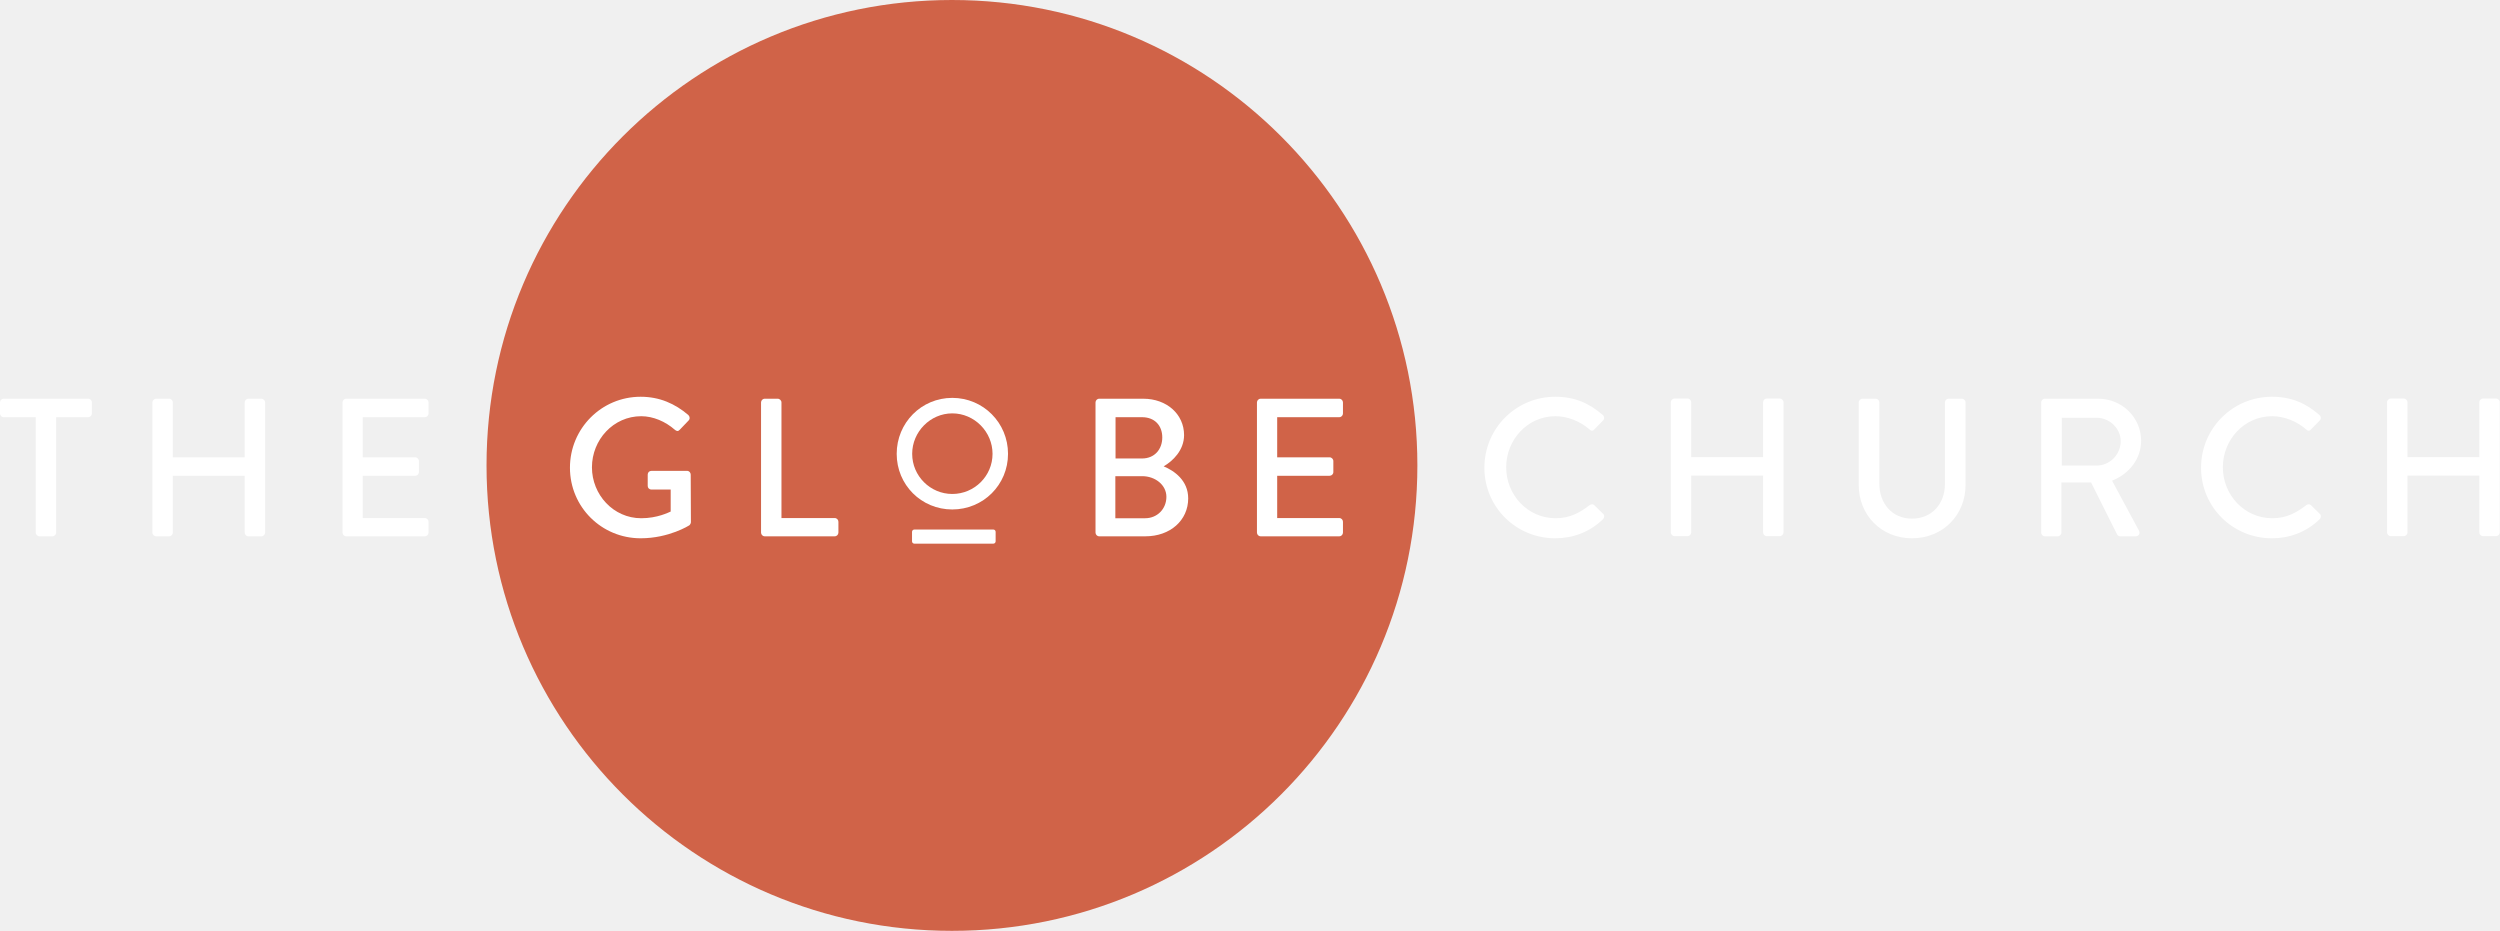
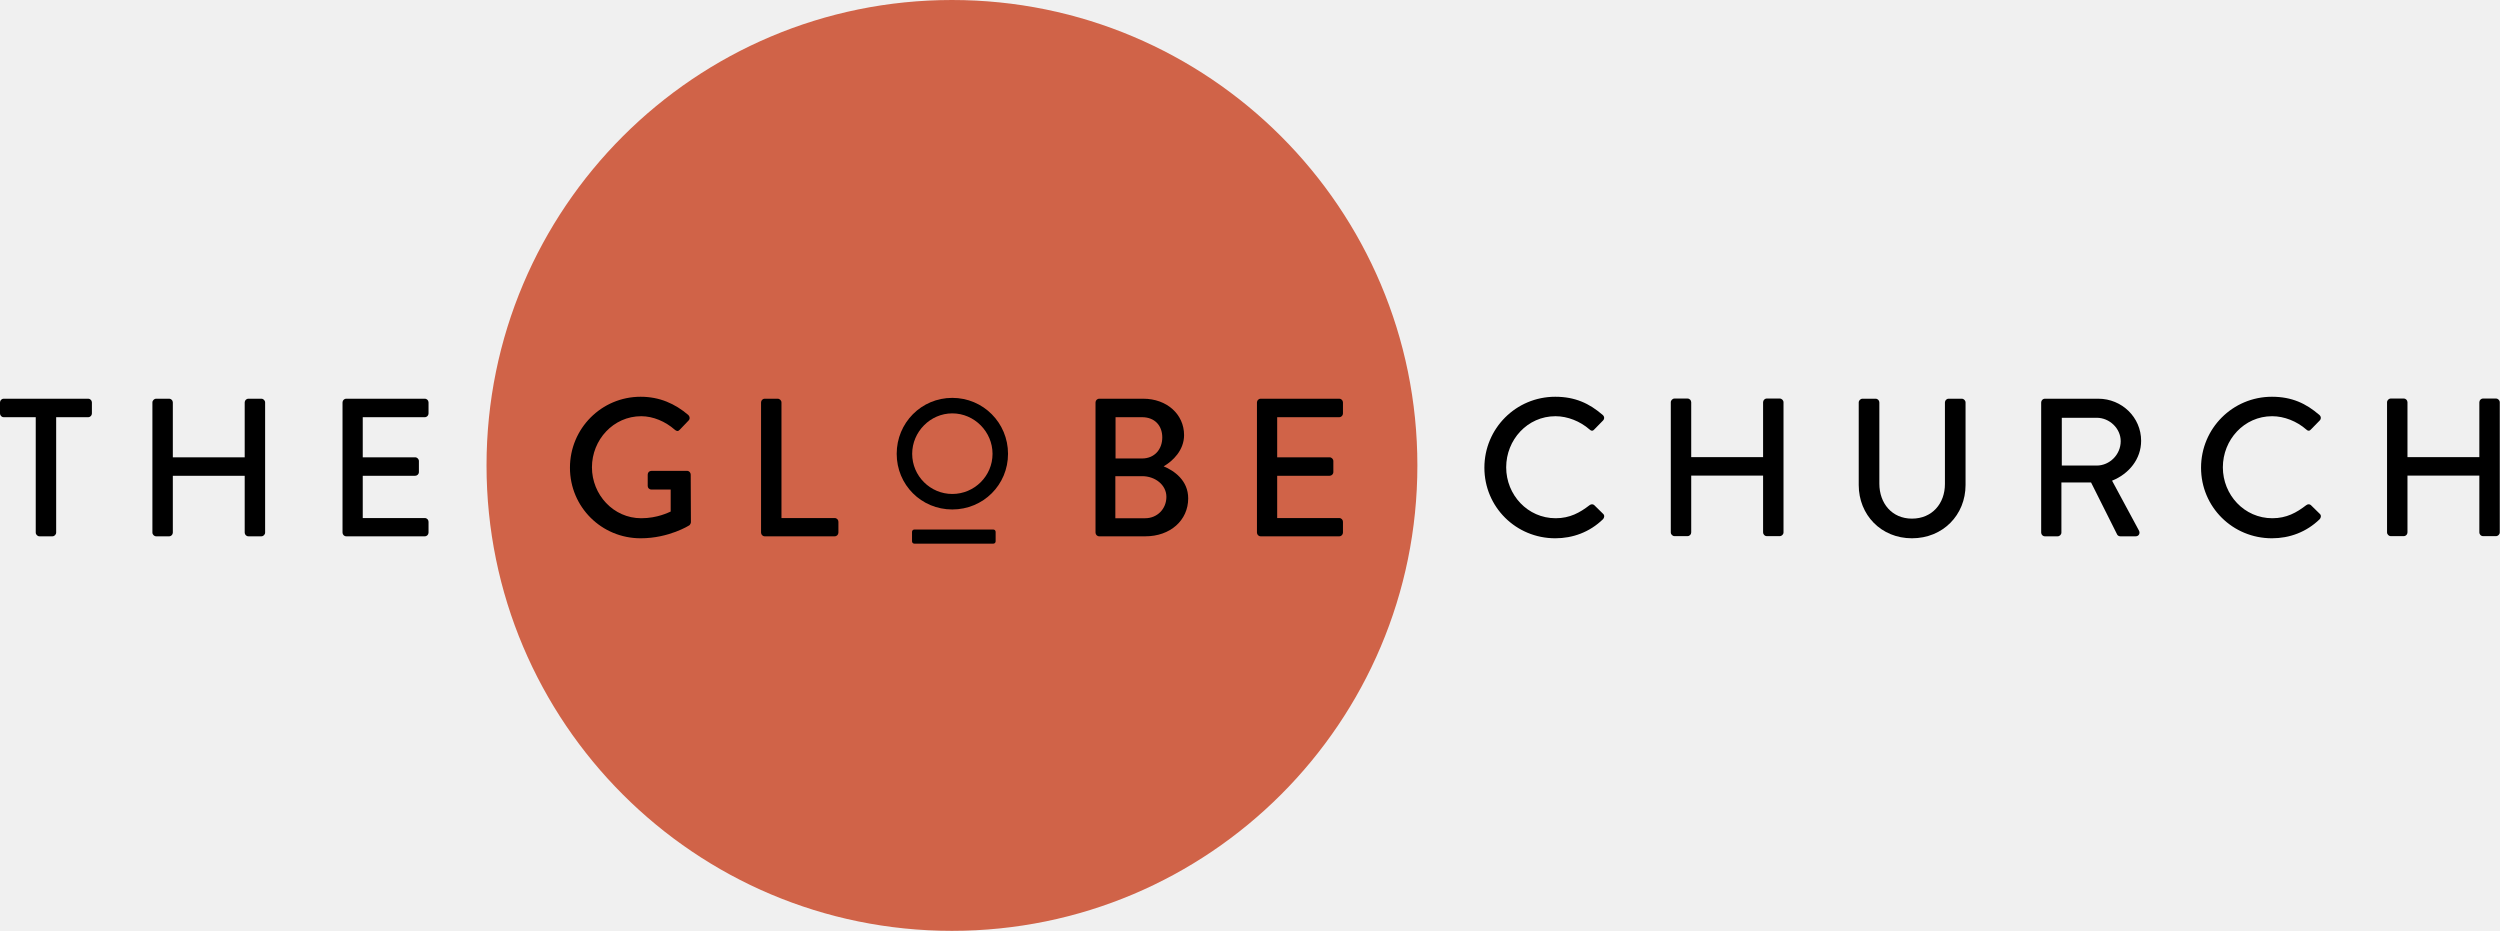
<svg xmlns="http://www.w3.org/2000/svg" width="1880px" height="700px" viewBox="0 0 1880 700" version="1.1">
  <defs />
  <g id="Logo" stroke="none" stroke-width="1" fill="none" fill-rule="evenodd">
    <g id="tgc-logo-long--white">
      <path d="M1065.868,349.996 C1065.868,543.298 909.168,700 715.868,700 C522.571,700 365.868,543.298 365.868,349.996 C365.868,156.702 522.571,0 715.868,0 C909.168,0 1065.868,156.702 1065.868,349.996 Z" id="Circle" fill="#D06348" />
-       <path d="M26.876,313.732 L2.808,313.732 C1.183,313.732 0,312.398 0,310.927 L0,302.65 C0,301.164 1.183,299.836 2.808,299.836 L66.307,299.836 C67.927,299.836 69.107,301.164 69.107,302.65 L69.107,310.927 C69.107,312.398 67.927,313.732 66.307,313.732 L42.234,313.732 L42.234,400.499 C42.234,401.985 40.906,403.311 39.431,403.311 L29.684,403.311 C28.209,403.311 26.876,401.985 26.876,400.499 L26.876,313.732" id="Fill-5" fill="#FFFFFF" />
-       <path d="M114.61,302.65 C114.61,301.164 115.943,299.836 117.418,299.836 L127.165,299.836 C128.785,299.836 129.968,301.164 129.968,302.65 L129.968,343.891 L184.012,343.891 L184.012,302.65 C184.012,301.164 185.195,299.836 186.824,299.836 L196.568,299.836 C198.046,299.836 199.37,301.164 199.37,302.65 L199.37,400.499 C199.37,401.985 198.046,403.311 196.568,403.311 L186.824,403.311 C185.195,403.311 184.012,401.985 184.012,400.499 L184.012,357.785 L129.968,357.785 L129.968,400.499 C129.968,401.985 128.785,403.311 127.165,403.311 L117.418,403.311 C115.943,403.311 114.61,401.985 114.61,400.499 L114.61,302.65" id="Fill-6" fill="#FFFFFF" />
-       <path d="M257.579,302.65 C257.579,301.164 258.759,299.836 260.382,299.836 L319.446,299.836 C321.075,299.836 322.258,301.164 322.258,302.65 L322.258,310.927 C322.258,312.398 321.075,313.732 319.446,313.732 L272.784,313.732 L272.784,343.891 L312.215,343.891 C313.693,343.891 315.018,345.222 315.018,346.693 L315.018,354.973 C315.018,356.601 313.693,357.785 312.215,357.785 L272.784,357.785 L272.784,389.567 L319.446,389.567 C321.075,389.567 322.258,390.896 322.258,392.373 L322.258,400.499 C322.258,401.985 321.075,403.311 319.446,403.311 L260.382,403.311 C258.759,403.311 257.579,401.985 257.579,400.499 L257.579,302.65" id="Fill-7" fill="#FFFFFF" />
-       <path d="M481.765,298.359 C495.94,298.359 507.603,303.529 517.643,312.108 C518.825,313.291 518.976,315.064 517.793,316.248 C515.576,318.612 513.365,320.826 511.145,323.19 C509.965,324.525 508.783,324.374 507.307,323.04 C500.369,316.985 491.213,312.99 482.202,312.99 C461.236,312.99 445.142,330.728 445.142,351.425 C445.142,371.974 461.236,389.712 482.202,389.712 C494.462,389.712 502.876,385.277 504.354,384.688 L504.354,368.13 L489.883,368.13 C488.26,368.13 487.08,366.95 487.08,365.47 L487.08,356.897 C487.08,355.275 488.26,354.091 489.883,354.091 L516.759,354.091 C518.234,354.091 519.416,355.42 519.416,356.897 C519.416,368.722 519.567,380.843 519.567,392.669 C519.567,393.406 518.976,394.587 518.385,395.033 C518.385,395.033 503.172,404.79 481.765,404.79 C452.376,404.79 428.604,381.29 428.604,351.727 C428.604,322.16 452.376,298.359 481.765,298.359" id="Fill-8" fill="#FFFFFF" />
-       <path d="M575.11,299.836 L584.857,299.836 C586.332,299.836 587.665,301.164 587.665,302.65 L587.665,389.567 L627.679,389.567 C629.308,389.567 630.487,390.896 630.487,392.373 L630.487,400.499 C630.487,401.985 629.308,403.311 627.679,403.311 L575.11,403.311 C573.49,403.311 572.307,401.985 572.307,400.499 L572.307,302.65 C572.307,301.164 573.49,299.836 575.11,299.836 Z" id="Fill-9" fill="#FFFFFF" />
-       <path d="M716.118,371.464 C732.763,371.464 746.39,357.944 746.39,341.282 C746.39,324.722 732.763,310.857 716.118,310.857 C699.583,310.857 685.958,324.722 685.958,341.282 C685.958,357.944 699.583,371.464 716.118,371.464 L716.118,371.464 Z M716.118,299.203 C739.403,299.203 758.033,317.968 758.033,341.282 C758.033,364.591 739.403,383.121 716.118,383.121 C692.83,383.121 674.316,364.591 674.316,341.282 C674.316,317.968 692.83,299.203 716.118,299.203 L716.118,299.203 Z" id="Fill-10" fill="#FFFFFF" />
-       <path d="M858.823,344.775 C868.272,344.775 874.036,337.821 874.036,328.952 C874.036,319.941 868.272,313.732 858.823,313.732 L838.889,313.732 L838.889,344.775 L858.823,344.775 L858.823,344.775 Z M861.185,389.712 C870.196,389.712 877.132,382.761 877.132,373.605 C877.132,364.585 868.567,358.08 858.974,358.08 L838.738,358.08 L838.738,389.712 L861.185,389.712 L861.185,389.712 Z M823.829,302.65 C823.829,301.164 825.009,299.836 826.632,299.836 L859.707,299.836 C877.578,299.836 890.423,311.661 890.423,327.18 C890.423,338.564 882.009,346.693 875.065,350.688 C882.896,353.94 893.527,361.188 893.527,374.786 C893.527,391.343 879.94,403.311 861.336,403.311 L826.632,403.311 C825.009,403.311 823.829,401.985 823.829,400.499 L823.829,302.65 L823.829,302.65 Z" id="Fill-11" fill="#FFFFFF" />
-       <path d="M945.23,302.65 C945.23,301.164 946.412,299.836 948.041,299.836 L1007.105,299.836 C1008.728,299.836 1009.908,301.164 1009.908,302.65 L1009.908,310.927 C1009.908,312.398 1008.728,313.732 1007.105,313.732 L960.443,313.732 L960.443,343.891 L999.868,343.891 C1001.344,343.891 1002.677,345.222 1002.677,346.693 L1002.677,354.973 C1002.677,356.601 1001.344,357.785 999.868,357.785 L960.443,357.785 L960.443,389.567 L1007.105,389.567 C1008.728,389.567 1009.908,390.896 1009.908,392.373 L1009.908,400.499 C1009.908,401.985 1008.728,403.311 1007.105,403.311 L948.041,403.311 C946.412,403.311 945.23,401.985 945.23,400.499 L945.23,302.65" id="Fill-12" fill="#FFFFFF" />
-       <path d="M1169.569,298.359 C1184.478,298.359 1195.262,303.384 1205.302,312.108 C1206.629,313.291 1206.629,315.064 1205.447,316.248 L1198.949,322.897 C1197.92,324.223 1196.587,324.223 1195.262,322.897 C1188.318,316.84 1178.866,312.99 1169.711,312.99 C1148.6,312.99 1132.65,330.728 1132.65,351.425 C1132.65,372.119 1148.742,389.712 1169.862,389.712 C1180.64,389.712 1188.173,385.43 1195.262,379.956 C1196.587,378.926 1197.92,379.071 1198.807,379.805 L1205.597,386.46 C1206.78,387.493 1206.484,389.417 1205.447,390.447 C1195.404,400.212 1182.707,404.79 1169.569,404.79 C1140.035,404.79 1116.258,381.29 1116.258,351.727 C1116.258,322.16 1140.035,298.359 1169.569,298.359" id="Fill-13" fill="#FFFFFF" />
-       <path d="M1256.437,302.515 C1256.437,301.029 1257.765,299.701 1259.24,299.701 L1268.993,299.701 C1270.616,299.701 1271.795,301.029 1271.795,302.515 L1271.795,343.756 L1325.842,343.756 L1325.842,302.515 C1325.842,301.029 1327.022,299.701 1328.651,299.701 L1338.389,299.701 C1339.873,299.701 1341.2,301.029 1341.2,302.515 L1341.2,400.364 C1341.2,401.85 1339.873,403.176 1338.389,403.176 L1328.651,403.176 C1327.022,403.176 1325.842,401.85 1325.842,400.364 L1325.842,357.65 L1271.795,357.65 L1271.795,400.364 C1271.795,401.85 1270.616,403.176 1268.993,403.176 L1259.24,403.176 C1257.765,403.176 1256.437,401.85 1256.437,400.364 L1256.437,302.515" id="Fill-14" fill="#FFFFFF" />
-       <path d="M1397.762,302.65 C1397.762,301.164 1399.096,299.836 1400.565,299.836 L1410.463,299.836 C1412.092,299.836 1413.271,301.164 1413.271,302.65 L1413.271,363.697 C1413.271,378.479 1422.723,390.008 1437.779,390.008 C1452.992,390.008 1462.586,378.624 1462.586,363.993 L1462.586,302.65 C1462.586,301.164 1463.768,299.836 1465.394,299.836 L1475.292,299.836 C1476.761,299.836 1478.094,301.164 1478.094,302.65 L1478.094,364.736 C1478.094,387.203 1461.116,404.79 1437.779,404.79 C1414.599,404.79 1397.762,387.203 1397.762,364.736 L1397.762,302.65" id="Fill-15" fill="#FFFFFF" />
-       <path d="M1576.758,350.096 C1586.351,350.096 1594.771,341.964 1594.771,331.766 C1594.771,322.16 1586.351,314.17 1576.758,314.17 L1550.473,314.17 L1550.473,350.096 L1576.758,350.096 L1576.758,350.096 Z M1534.964,302.65 C1534.964,301.164 1536.144,299.836 1537.773,299.836 L1577.937,299.836 C1595.658,299.836 1610.129,313.883 1610.129,331.47 C1610.129,345.071 1601.118,356.305 1588.273,361.475 L1608.508,399.028 C1609.537,400.946 1608.508,403.311 1605.996,403.311 L1594.475,403.311 C1593.295,403.311 1592.409,402.577 1592.113,401.985 L1572.477,362.809 L1550.178,362.809 L1550.178,400.499 C1550.178,401.985 1548.85,403.311 1547.366,403.311 L1537.773,403.311 C1536.144,403.311 1534.964,401.985 1534.964,400.499 L1534.964,302.65 L1534.964,302.65 Z" id="Fill-16" fill="#FFFFFF" />
-       <path d="M1708.496,298.359 C1723.414,298.359 1734.196,303.384 1744.238,312.108 C1745.563,313.291 1745.563,315.064 1744.383,316.248 L1737.885,322.897 C1736.848,324.223 1735.523,324.223 1734.196,322.897 C1727.251,316.84 1717.803,312.99 1708.647,312.99 C1687.533,312.99 1671.587,330.728 1671.587,351.425 C1671.587,372.119 1687.678,389.712 1708.798,389.712 C1719.574,389.712 1727.109,385.43 1734.196,379.956 C1735.523,378.926 1736.848,379.071 1737.74,379.805 L1744.525,386.46 C1745.708,387.493 1745.418,389.417 1744.383,390.447 C1734.341,400.212 1721.64,404.79 1708.496,404.79 C1678.963,404.79 1655.191,381.29 1655.191,351.727 C1655.191,322.16 1678.963,298.359 1708.496,298.359" id="Fill-17" fill="#FFFFFF" />
-       <path d="M1795.06,302.515 C1795.06,301.029 1796.387,299.701 1797.863,299.701 L1807.615,299.701 C1809.238,299.701 1810.418,301.029 1810.418,302.515 L1810.418,343.756 L1864.465,343.756 L1864.465,302.515 C1864.465,301.029 1865.645,299.701 1867.274,299.701 L1877.012,299.701 C1878.496,299.701 1879.823,301.029 1879.823,302.515 L1879.823,400.364 C1879.823,401.85 1878.496,403.176 1877.012,403.176 L1867.274,403.176 C1865.645,403.176 1864.465,401.85 1864.465,400.364 L1864.465,357.65 L1810.418,357.65 L1810.418,400.364 C1810.418,401.85 1809.238,403.176 1807.615,403.176 L1797.863,403.176 C1796.387,403.176 1795.06,401.85 1795.06,400.364 L1795.06,302.515" id="Fill-18" fill="#FFFFFF" />
-       <rect id="Rectangle" fill="#FFFFFF" x="685.843" y="398.204" width="62.874" height="10.627" rx="1.75" />
+       <path d="M26.876,313.732 L2.808,313.732 C1.183,313.732 0,312.398 0,310.927 L0,302.65 C0,301.164 1.183,299.836 2.808,299.836 L66.307,299.836 C67.927,299.836 69.107,301.164 69.107,302.65 L69.107,310.927 C69.107,312.398 67.927,313.732 66.307,313.732 L42.234,313.732 L42.234,400.499 C42.234,401.985 40.906,403.311 39.431,403.311 L29.684,403.311 C28.209,403.311 26.876,401.985 26.876,400.499 L26.876,313.732" id="Fill-5" fill="currentColor" />
+       <path d="M114.61,302.65 C114.61,301.164 115.943,299.836 117.418,299.836 L127.165,299.836 C128.785,299.836 129.968,301.164 129.968,302.65 L129.968,343.891 L184.012,343.891 L184.012,302.65 C184.012,301.164 185.195,299.836 186.824,299.836 L196.568,299.836 C198.046,299.836 199.37,301.164 199.37,302.65 L199.37,400.499 C199.37,401.985 198.046,403.311 196.568,403.311 L186.824,403.311 C185.195,403.311 184.012,401.985 184.012,400.499 L184.012,357.785 L129.968,357.785 L129.968,400.499 C129.968,401.985 128.785,403.311 127.165,403.311 L117.418,403.311 C115.943,403.311 114.61,401.985 114.61,400.499 L114.61,302.65" id="Fill-6" fill="currentColor" />
+       <path d="M257.579,302.65 C257.579,301.164 258.759,299.836 260.382,299.836 L319.446,299.836 C321.075,299.836 322.258,301.164 322.258,302.65 L322.258,310.927 C322.258,312.398 321.075,313.732 319.446,313.732 L272.784,313.732 L272.784,343.891 L312.215,343.891 C313.693,343.891 315.018,345.222 315.018,346.693 L315.018,354.973 C315.018,356.601 313.693,357.785 312.215,357.785 L272.784,357.785 L272.784,389.567 L319.446,389.567 C321.075,389.567 322.258,390.896 322.258,392.373 L322.258,400.499 C322.258,401.985 321.075,403.311 319.446,403.311 L260.382,403.311 C258.759,403.311 257.579,401.985 257.579,400.499 L257.579,302.65" id="Fill-7" fill="currentColor" />
+       <path d="M481.765,298.359 C495.94,298.359 507.603,303.529 517.643,312.108 C518.825,313.291 518.976,315.064 517.793,316.248 C515.576,318.612 513.365,320.826 511.145,323.19 C509.965,324.525 508.783,324.374 507.307,323.04 C500.369,316.985 491.213,312.99 482.202,312.99 C461.236,312.99 445.142,330.728 445.142,351.425 C445.142,371.974 461.236,389.712 482.202,389.712 C494.462,389.712 502.876,385.277 504.354,384.688 L504.354,368.13 L489.883,368.13 C488.26,368.13 487.08,366.95 487.08,365.47 L487.08,356.897 C487.08,355.275 488.26,354.091 489.883,354.091 L516.759,354.091 C518.234,354.091 519.416,355.42 519.416,356.897 C519.416,368.722 519.567,380.843 519.567,392.669 C519.567,393.406 518.976,394.587 518.385,395.033 C518.385,395.033 503.172,404.79 481.765,404.79 C452.376,404.79 428.604,381.29 428.604,351.727 C428.604,322.16 452.376,298.359 481.765,298.359" id="Fill-8" fill="currentColor" />
+       <path d="M575.11,299.836 L584.857,299.836 C586.332,299.836 587.665,301.164 587.665,302.65 L587.665,389.567 L627.679,389.567 C629.308,389.567 630.487,390.896 630.487,392.373 L630.487,400.499 C630.487,401.985 629.308,403.311 627.679,403.311 L575.11,403.311 C573.49,403.311 572.307,401.985 572.307,400.499 L572.307,302.65 C572.307,301.164 573.49,299.836 575.11,299.836 Z" id="Fill-9" fill="currentColor" />
+       <path d="M716.118,371.464 C732.763,371.464 746.39,357.944 746.39,341.282 C746.39,324.722 732.763,310.857 716.118,310.857 C699.583,310.857 685.958,324.722 685.958,341.282 C685.958,357.944 699.583,371.464 716.118,371.464 L716.118,371.464 Z M716.118,299.203 C739.403,299.203 758.033,317.968 758.033,341.282 C758.033,364.591 739.403,383.121 716.118,383.121 C692.83,383.121 674.316,364.591 674.316,341.282 C674.316,317.968 692.83,299.203 716.118,299.203 L716.118,299.203 Z" id="Fill-10" fill="currentColor" />
+       <path d="M858.823,344.775 C868.272,344.775 874.036,337.821 874.036,328.952 C874.036,319.941 868.272,313.732 858.823,313.732 L838.889,313.732 L838.889,344.775 L858.823,344.775 L858.823,344.775 Z M861.185,389.712 C870.196,389.712 877.132,382.761 877.132,373.605 C877.132,364.585 868.567,358.08 858.974,358.08 L838.738,358.08 L838.738,389.712 L861.185,389.712 L861.185,389.712 Z M823.829,302.65 C823.829,301.164 825.009,299.836 826.632,299.836 L859.707,299.836 C877.578,299.836 890.423,311.661 890.423,327.18 C890.423,338.564 882.009,346.693 875.065,350.688 C882.896,353.94 893.527,361.188 893.527,374.786 C893.527,391.343 879.94,403.311 861.336,403.311 L826.632,403.311 C825.009,403.311 823.829,401.985 823.829,400.499 L823.829,302.65 L823.829,302.65 Z" id="Fill-11" fill="currentColor" />
+       <path d="M945.23,302.65 C945.23,301.164 946.412,299.836 948.041,299.836 L1007.105,299.836 C1008.728,299.836 1009.908,301.164 1009.908,302.65 L1009.908,310.927 C1009.908,312.398 1008.728,313.732 1007.105,313.732 L960.443,313.732 L960.443,343.891 L999.868,343.891 C1001.344,343.891 1002.677,345.222 1002.677,346.693 L1002.677,354.973 C1002.677,356.601 1001.344,357.785 999.868,357.785 L960.443,357.785 L960.443,389.567 L1007.105,389.567 C1008.728,389.567 1009.908,390.896 1009.908,392.373 L1009.908,400.499 C1009.908,401.985 1008.728,403.311 1007.105,403.311 L948.041,403.311 C946.412,403.311 945.23,401.985 945.23,400.499 L945.23,302.65" id="Fill-12" fill="currentColor" />
+       <path d="M1169.569,298.359 C1184.478,298.359 1195.262,303.384 1205.302,312.108 C1206.629,313.291 1206.629,315.064 1205.447,316.248 L1198.949,322.897 C1197.92,324.223 1196.587,324.223 1195.262,322.897 C1188.318,316.84 1178.866,312.99 1169.711,312.99 C1148.6,312.99 1132.65,330.728 1132.65,351.425 C1132.65,372.119 1148.742,389.712 1169.862,389.712 C1180.64,389.712 1188.173,385.43 1195.262,379.956 C1196.587,378.926 1197.92,379.071 1198.807,379.805 L1205.597,386.46 C1206.78,387.493 1206.484,389.417 1205.447,390.447 C1195.404,400.212 1182.707,404.79 1169.569,404.79 C1140.035,404.79 1116.258,381.29 1116.258,351.727 C1116.258,322.16 1140.035,298.359 1169.569,298.359" id="Fill-13" fill="currentColor" />
+       <path d="M1256.437,302.515 C1256.437,301.029 1257.765,299.701 1259.24,299.701 L1268.993,299.701 C1270.616,299.701 1271.795,301.029 1271.795,302.515 L1271.795,343.756 L1325.842,343.756 L1325.842,302.515 C1325.842,301.029 1327.022,299.701 1328.651,299.701 L1338.389,299.701 C1339.873,299.701 1341.2,301.029 1341.2,302.515 L1341.2,400.364 C1341.2,401.85 1339.873,403.176 1338.389,403.176 L1328.651,403.176 C1327.022,403.176 1325.842,401.85 1325.842,400.364 L1325.842,357.65 L1271.795,357.65 L1271.795,400.364 C1271.795,401.85 1270.616,403.176 1268.993,403.176 L1259.24,403.176 C1257.765,403.176 1256.437,401.85 1256.437,400.364 L1256.437,302.515" id="Fill-14" fill="currentColor" />
+       <path d="M1397.762,302.65 C1397.762,301.164 1399.096,299.836 1400.565,299.836 L1410.463,299.836 C1412.092,299.836 1413.271,301.164 1413.271,302.65 L1413.271,363.697 C1413.271,378.479 1422.723,390.008 1437.779,390.008 C1452.992,390.008 1462.586,378.624 1462.586,363.993 L1462.586,302.65 C1462.586,301.164 1463.768,299.836 1465.394,299.836 L1475.292,299.836 C1476.761,299.836 1478.094,301.164 1478.094,302.65 L1478.094,364.736 C1478.094,387.203 1461.116,404.79 1437.779,404.79 C1414.599,404.79 1397.762,387.203 1397.762,364.736 L1397.762,302.65" id="Fill-15" fill="currentColor" />
+       <path d="M1576.758,350.096 C1586.351,350.096 1594.771,341.964 1594.771,331.766 C1594.771,322.16 1586.351,314.17 1576.758,314.17 L1550.473,314.17 L1550.473,350.096 L1576.758,350.096 L1576.758,350.096 Z M1534.964,302.65 C1534.964,301.164 1536.144,299.836 1537.773,299.836 L1577.937,299.836 C1595.658,299.836 1610.129,313.883 1610.129,331.47 C1610.129,345.071 1601.118,356.305 1588.273,361.475 L1608.508,399.028 C1609.537,400.946 1608.508,403.311 1605.996,403.311 L1594.475,403.311 C1593.295,403.311 1592.409,402.577 1592.113,401.985 L1572.477,362.809 L1550.178,362.809 L1550.178,400.499 C1550.178,401.985 1548.85,403.311 1547.366,403.311 L1537.773,403.311 C1536.144,403.311 1534.964,401.985 1534.964,400.499 L1534.964,302.65 L1534.964,302.65 Z" id="Fill-16" fill="currentColor" />
+       <path d="M1708.496,298.359 C1723.414,298.359 1734.196,303.384 1744.238,312.108 C1745.563,313.291 1745.563,315.064 1744.383,316.248 L1737.885,322.897 C1736.848,324.223 1735.523,324.223 1734.196,322.897 C1727.251,316.84 1717.803,312.99 1708.647,312.99 C1687.533,312.99 1671.587,330.728 1671.587,351.425 C1671.587,372.119 1687.678,389.712 1708.798,389.712 C1719.574,389.712 1727.109,385.43 1734.196,379.956 C1735.523,378.926 1736.848,379.071 1737.74,379.805 L1744.525,386.46 C1745.708,387.493 1745.418,389.417 1744.383,390.447 C1734.341,400.212 1721.64,404.79 1708.496,404.79 C1678.963,404.79 1655.191,381.29 1655.191,351.727 C1655.191,322.16 1678.963,298.359 1708.496,298.359" id="Fill-17" fill="currentColor" />
+       <path d="M1795.06,302.515 C1795.06,301.029 1796.387,299.701 1797.863,299.701 L1807.615,299.701 C1809.238,299.701 1810.418,301.029 1810.418,302.515 L1810.418,343.756 L1864.465,343.756 L1864.465,302.515 C1864.465,301.029 1865.645,299.701 1867.274,299.701 L1877.012,299.701 C1878.496,299.701 1879.823,301.029 1879.823,302.515 L1879.823,400.364 C1879.823,401.85 1878.496,403.176 1877.012,403.176 L1867.274,403.176 C1865.645,403.176 1864.465,401.85 1864.465,400.364 L1864.465,357.65 L1810.418,357.65 L1810.418,400.364 C1810.418,401.85 1809.238,403.176 1807.615,403.176 L1797.863,403.176 C1796.387,403.176 1795.06,401.85 1795.06,400.364 L1795.06,302.515" id="Fill-18" fill="currentColor" />
+       <rect id="Rectangle" fill="currentColor" x="685.843" y="398.204" width="62.874" height="10.627" rx="1.75" />
    </g>
  </g>
</svg>
